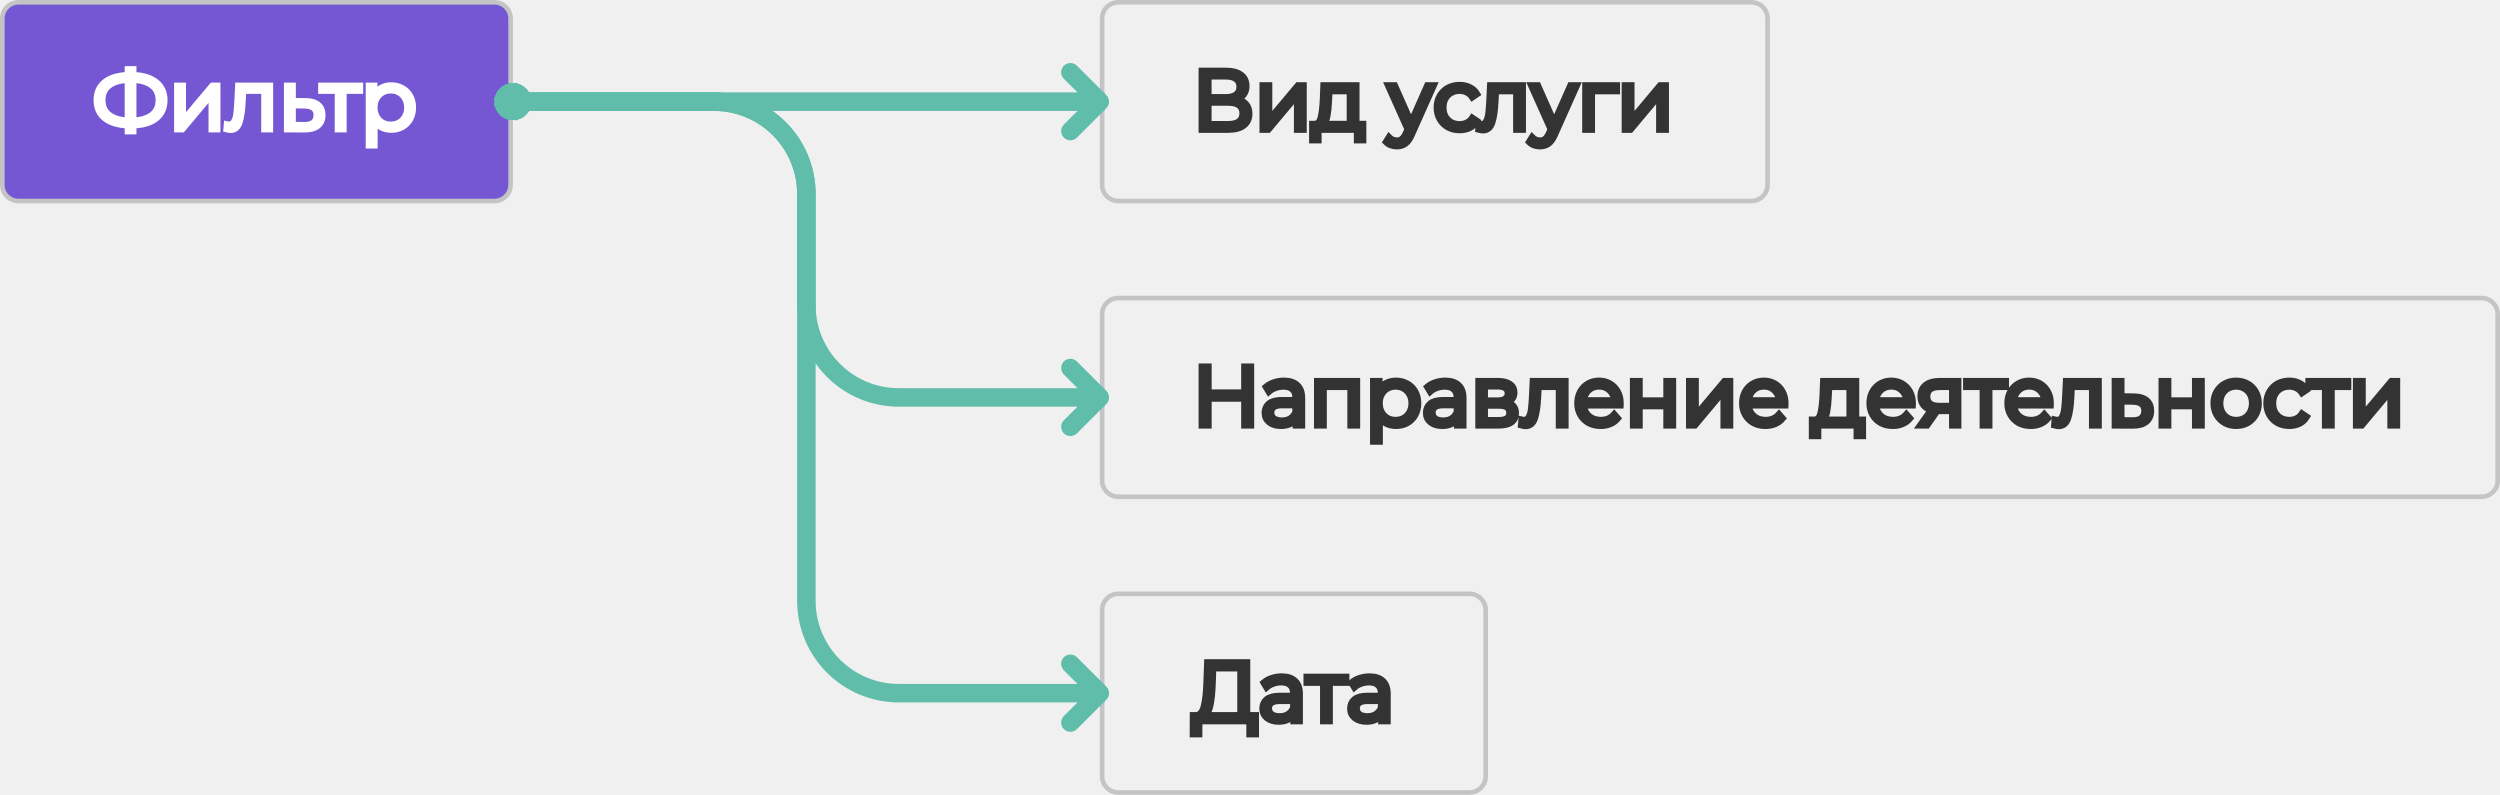
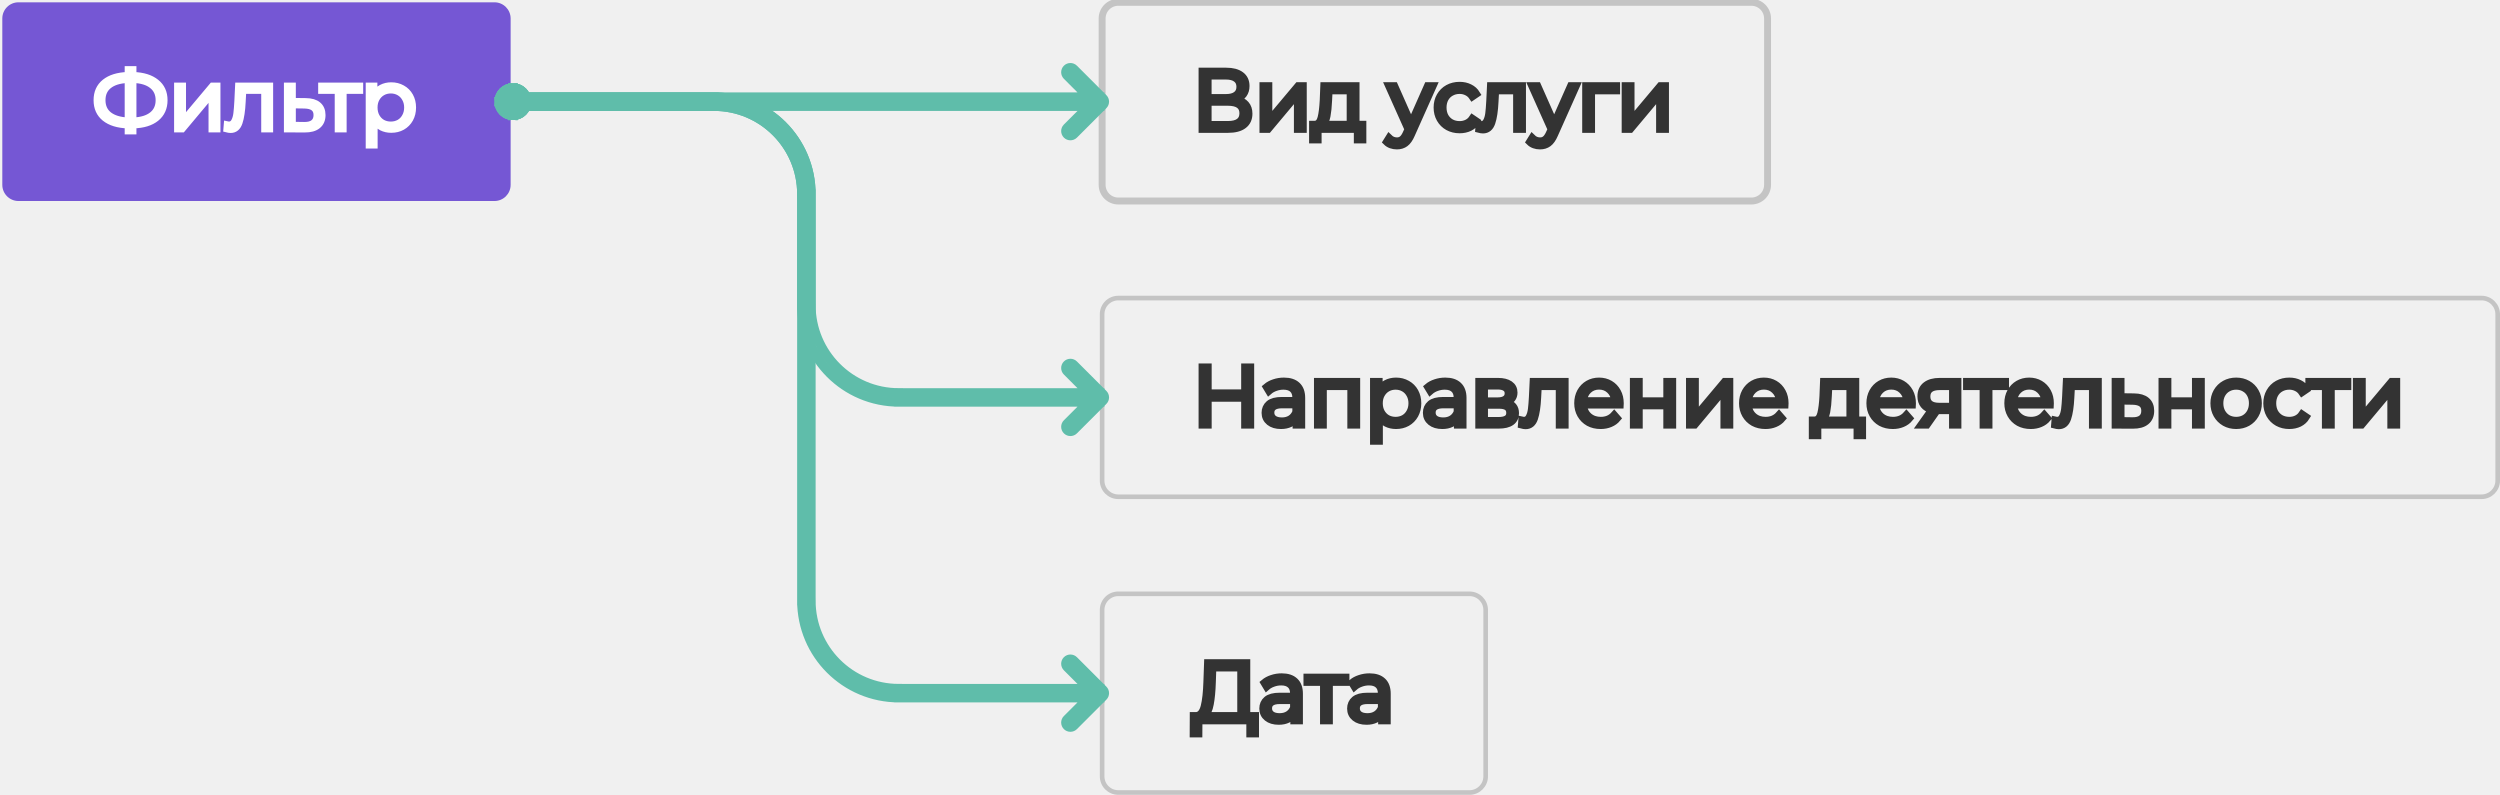
<svg xmlns="http://www.w3.org/2000/svg" width="541" height="172" viewBox="0 0 541 172" fill="none">
  <rect x="0.5" y="0.5" width="110" height="43" rx="3.5" fill="#7557D4" />
  <g style="fill:none; stroke: #FFFFFF; stroke-width: 1.3px ">
    <path d="M35.606 21.682C35.606 23.35 35.012 24.664 33.824 25.624C32.648 26.572 30.998 27.076 28.874 27.136V28.432H27.632V27.136C25.508 27.064 23.852 26.554 22.664 25.606C21.488 24.658 20.9 23.35 20.9 21.682C20.9 20.014 21.488 18.706 22.664 17.758C23.852 16.81 25.508 16.3 27.632 16.228V14.968H28.874V16.228C30.986 16.3 32.636 16.816 33.824 17.776C35.012 18.724 35.606 20.026 35.606 21.682ZM28.874 26.074C30.614 26.002 31.958 25.588 32.906 24.832C33.854 24.076 34.328 23.026 34.328 21.682C34.328 20.338 33.848 19.288 32.888 18.532C31.94 17.776 30.602 17.368 28.874 17.308V26.074ZM22.178 21.682C22.178 23.026 22.652 24.076 23.6 24.832C24.56 25.576 25.904 25.99 27.632 26.074V17.308C25.88 17.38 24.53 17.794 23.582 18.55C22.646 19.294 22.178 20.338 22.178 21.682ZM38.324 18.532H39.602V26.056L45.92 18.532H47.054V28H45.776V20.476L39.476 28H38.324V18.532ZM58.456 18.532V28H57.178V19.666H52.642L52.516 22.006C52.42 23.974 52.192 25.486 51.832 26.542C51.472 27.598 50.83 28.126 49.906 28.126C49.654 28.126 49.348 28.078 48.988 27.982L49.078 26.884C49.294 26.932 49.444 26.956 49.528 26.956C50.02 26.956 50.392 26.728 50.644 26.272C50.896 25.816 51.064 25.252 51.148 24.58C51.232 23.908 51.304 23.02 51.364 21.916L51.526 18.532H58.456ZM66.157 21.88C67.346 21.892 68.246 22.156 68.858 22.672C69.481 23.188 69.793 23.932 69.793 24.904C69.793 25.912 69.457 26.686 68.785 27.226C68.126 27.766 67.165 28.03 65.906 28.018L62.09 28V18.532H63.367V21.844L66.157 21.88ZM65.834 27.046C66.71 27.058 67.37 26.884 67.814 26.524C68.269 26.152 68.498 25.612 68.498 24.904C68.498 24.208 68.275 23.692 67.832 23.356C67.388 23.02 66.722 22.846 65.834 22.834L63.367 22.798V27.01L65.834 27.046ZM77.943 19.666H74.361V28H73.083V19.666H69.501V18.532H77.943V19.666ZM84.669 18.46C85.557 18.46 86.361 18.664 87.081 19.072C87.801 19.468 88.365 20.032 88.773 20.764C89.181 21.496 89.385 22.33 89.385 23.266C89.385 24.214 89.181 25.054 88.773 25.786C88.365 26.518 87.801 27.088 87.081 27.496C86.373 27.892 85.569 28.09 84.669 28.09C83.901 28.09 83.205 27.934 82.581 27.622C81.969 27.298 81.465 26.83 81.069 26.218V31.492H79.791V18.532H81.015V20.404C81.399 19.78 81.903 19.3 82.527 18.964C83.163 18.628 83.877 18.46 84.669 18.46ZM84.579 26.956C85.239 26.956 85.839 26.806 86.379 26.506C86.919 26.194 87.339 25.756 87.639 25.192C87.951 24.628 88.107 23.986 88.107 23.266C88.107 22.546 87.951 21.91 87.639 21.358C87.339 20.794 86.919 20.356 86.379 20.044C85.839 19.732 85.239 19.576 84.579 19.576C83.907 19.576 83.301 19.732 82.761 20.044C82.233 20.356 81.813 20.794 81.501 21.358C81.201 21.91 81.051 22.546 81.051 23.266C81.051 23.986 81.201 24.628 81.501 25.192C81.813 25.756 82.233 26.194 82.761 26.506C83.301 26.806 83.907 26.956 84.579 26.956Z" />
  </g>
-   <rect x="0.5" y="0.5" width="110" height="43" rx="3.5" stroke="#C4C4C4" />
  <g style="fill:none; stroke: #333333; stroke-width: 1.5px ">
    <path d="M267.594 21.502C268.47 21.682 269.136 22.036 269.592 22.564C270.048 23.08 270.276 23.758 270.276 24.598C270.276 25.69 269.886 26.53 269.106 27.118C268.338 27.706 267.204 28 265.704 28H260.124V15.4H265.362C266.706 15.4 267.756 15.676 268.512 16.228C269.268 16.78 269.646 17.578 269.646 18.622C269.646 19.33 269.466 19.93 269.106 20.422C268.746 20.902 268.242 21.262 267.594 21.502ZM261.438 21.106H265.29C266.262 21.106 267.006 20.908 267.522 20.512C268.05 20.116 268.314 19.54 268.314 18.784C268.314 18.028 268.05 17.452 267.522 17.056C267.006 16.66 266.262 16.462 265.29 16.462H261.438V21.106ZM265.704 26.938C267.876 26.938 268.962 26.128 268.962 24.508C268.962 22.924 267.876 22.132 265.704 22.132H261.438V26.938H265.704ZM273.3 18.532H274.578V26.056L280.896 18.532H282.03V28H280.752V20.476L274.452 28H273.3V18.532ZM294.927 26.884V30.286H293.721V28H285.243V30.286H284.037V26.884H284.577C285.213 26.848 285.645 26.38 285.873 25.48C286.101 24.58 286.257 23.32 286.341 21.7L286.467 18.532H293.451V26.884H294.927ZM287.511 21.772C287.451 23.116 287.337 24.226 287.169 25.102C287.001 25.966 286.701 26.56 286.269 26.884H292.173V19.666H287.619L287.511 21.772ZM310.175 18.532L305.441 29.134C305.057 30.022 304.613 30.652 304.109 31.024C303.605 31.396 302.999 31.582 302.291 31.582C301.835 31.582 301.409 31.51 301.013 31.366C300.617 31.222 300.275 31.006 299.987 30.718L300.581 29.764C301.061 30.244 301.637 30.484 302.309 30.484C302.741 30.484 303.107 30.364 303.407 30.124C303.719 29.884 304.007 29.476 304.271 28.9L304.685 27.982L300.455 18.532H301.787L305.351 26.578L308.915 18.532H310.175ZM315.862 28.09C314.926 28.09 314.086 27.886 313.342 27.478C312.61 27.07 312.034 26.5 311.614 25.768C311.194 25.024 310.984 24.19 310.984 23.266C310.984 22.342 311.194 21.514 311.614 20.782C312.034 20.05 312.61 19.48 313.342 19.072C314.086 18.664 314.926 18.46 315.862 18.46C316.678 18.46 317.404 18.622 318.04 18.946C318.688 19.258 319.198 19.72 319.57 20.332L318.616 20.98C318.304 20.512 317.908 20.164 317.428 19.936C316.948 19.696 316.426 19.576 315.862 19.576C315.178 19.576 314.56 19.732 314.008 20.044C313.468 20.344 313.042 20.776 312.73 21.34C312.43 21.904 312.28 22.546 312.28 23.266C312.28 23.998 312.43 24.646 312.73 25.21C313.042 25.762 313.468 26.194 314.008 26.506C314.56 26.806 315.178 26.956 315.862 26.956C316.426 26.956 316.948 26.842 317.428 26.614C317.908 26.386 318.304 26.038 318.616 25.57L319.57 26.218C319.198 26.83 318.688 27.298 318.04 27.622C317.392 27.934 316.666 28.09 315.862 28.09ZM329.468 18.532V28H328.19V19.666H323.654L323.528 22.006C323.432 23.974 323.204 25.486 322.844 26.542C322.484 27.598 321.842 28.126 320.918 28.126C320.666 28.126 320.36 28.078 320 27.982L320.09 26.884C320.306 26.932 320.456 26.956 320.54 26.956C321.032 26.956 321.404 26.728 321.656 26.272C321.908 25.816 322.076 25.252 322.16 24.58C322.244 23.908 322.316 23.02 322.376 21.916L322.538 18.532H329.468ZM341.147 18.532L336.413 29.134C336.029 30.022 335.585 30.652 335.081 31.024C334.577 31.396 333.971 31.582 333.263 31.582C332.807 31.582 332.381 31.51 331.985 31.366C331.589 31.222 331.247 31.006 330.959 30.718L331.553 29.764C332.033 30.244 332.609 30.484 333.281 30.484C333.713 30.484 334.079 30.364 334.379 30.124C334.691 29.884 334.979 29.476 335.243 28.9L335.657 27.982L331.427 18.532H332.759L336.323 26.578L339.887 18.532H341.147ZM349.834 19.666H344.416V28H343.138V18.532H349.834V19.666ZM351.681 18.532H352.959V26.056L359.277 18.532H360.411V28H359.133V20.476L352.833 28H351.681V18.532Z" />
+     <rect x="238.5" y="0.5" width="144" height="43" rx="3.5" stroke="#C4C4C4" />
  </g>
-   <rect x="238.5" y="0.5" width="144" height="43" rx="3.5" stroke="#C4C4C4" />
  <g style="fill:none; stroke: #333333; stroke-width: 1.5px ">
    <path d="M270.654 79.4V92H269.34V86.186H261.456V92H260.124V79.4H261.456V85.016H269.34V79.4H270.654ZM277.859 82.46C279.095 82.46 280.043 82.772 280.703 83.396C281.363 84.008 281.693 84.92 281.693 86.132V92H280.469V90.524C280.181 91.016 279.755 91.4 279.191 91.676C278.639 91.952 277.979 92.09 277.211 92.09C276.155 92.09 275.315 91.838 274.691 91.334C274.067 90.83 273.755 90.164 273.755 89.336C273.755 88.532 274.043 87.884 274.619 87.392C275.207 86.9 276.137 86.654 277.409 86.654H280.415V86.078C280.415 85.262 280.187 84.644 279.731 84.224C279.275 83.792 278.609 83.576 277.733 83.576C277.133 83.576 276.557 83.678 276.005 83.882C275.453 84.074 274.979 84.344 274.583 84.692L274.007 83.738C274.487 83.33 275.063 83.018 275.735 82.802C276.407 82.574 277.115 82.46 277.859 82.46ZM277.409 91.082C278.129 91.082 278.747 90.92 279.263 90.596C279.779 90.26 280.163 89.78 280.415 89.156V87.608H277.445C275.825 87.608 275.015 88.172 275.015 89.3C275.015 89.852 275.225 90.29 275.645 90.614C276.065 90.926 276.653 91.082 277.409 91.082ZM293.591 82.532V92H292.313V83.666H286.373V92H285.095V82.532H293.591ZM302.102 82.46C302.99 82.46 303.794 82.664 304.514 83.072C305.234 83.468 305.798 84.032 306.206 84.764C306.614 85.496 306.818 86.33 306.818 87.266C306.818 88.214 306.614 89.054 306.206 89.786C305.798 90.518 305.234 91.088 304.514 91.496C303.806 91.892 303.002 92.09 302.102 92.09C301.334 92.09 300.638 91.934 300.014 91.622C299.402 91.298 298.898 90.83 298.502 90.218V95.492H297.224V82.532H298.448V84.404C298.832 83.78 299.336 83.3 299.96 82.964C300.596 82.628 301.31 82.46 302.102 82.46ZM302.012 90.956C302.672 90.956 303.272 90.806 303.812 90.506C304.352 90.194 304.772 89.756 305.072 89.192C305.384 88.628 305.54 87.986 305.54 87.266C305.54 86.546 305.384 85.91 305.072 85.358C304.772 84.794 304.352 84.356 303.812 84.044C303.272 83.732 302.672 83.576 302.012 83.576C301.34 83.576 300.734 83.732 300.194 84.044C299.666 84.356 299.246 84.794 298.934 85.358C298.634 85.91 298.484 86.546 298.484 87.266C298.484 87.986 298.634 88.628 298.934 89.192C299.246 89.756 299.666 90.194 300.194 90.506C300.734 90.806 301.34 90.956 302.012 90.956ZM312.769 82.46C314.005 82.46 314.953 82.772 315.613 83.396C316.273 84.008 316.603 84.92 316.603 86.132V92H315.379V90.524C315.091 91.016 314.665 91.4 314.101 91.676C313.549 91.952 312.889 92.09 312.121 92.09C311.065 92.09 310.225 91.838 309.601 91.334C308.977 90.83 308.665 90.164 308.665 89.336C308.665 88.532 308.953 87.884 309.529 87.392C310.117 86.9 311.047 86.654 312.319 86.654H315.325V86.078C315.325 85.262 315.097 84.644 314.641 84.224C314.185 83.792 313.519 83.576 312.643 83.576C312.043 83.576 311.467 83.678 310.915 83.882C310.363 84.074 309.889 84.344 309.493 84.692L308.917 83.738C309.397 83.33 309.973 83.018 310.645 82.802C311.317 82.574 312.025 82.46 312.769 82.46ZM312.319 91.082C313.039 91.082 313.657 90.92 314.173 90.596C314.689 90.26 315.073 89.78 315.325 89.156V87.608H312.355C310.735 87.608 309.925 88.172 309.925 89.3C309.925 89.852 310.135 90.29 310.555 90.614C310.975 90.926 311.563 91.082 312.319 91.082ZM326.036 87.104C327.32 87.404 327.962 88.178 327.962 89.426C327.962 90.254 327.656 90.89 327.044 91.334C326.432 91.778 325.52 92 324.308 92H320.006V82.532H324.182C325.262 82.532 326.108 82.742 326.72 83.162C327.332 83.582 327.638 84.182 327.638 84.962C327.638 85.478 327.494 85.922 327.206 86.294C326.93 86.654 326.54 86.924 326.036 87.104ZM321.248 86.744H324.092C324.824 86.744 325.382 86.606 325.766 86.33C326.162 86.054 326.36 85.652 326.36 85.124C326.36 84.596 326.162 84.2 325.766 83.936C325.382 83.672 324.824 83.54 324.092 83.54H321.248V86.744ZM324.254 90.992C325.07 90.992 325.682 90.86 326.09 90.596C326.498 90.332 326.702 89.918 326.702 89.354C326.702 88.79 326.516 88.376 326.144 88.112C325.772 87.836 325.184 87.698 324.38 87.698H321.248V90.992H324.254ZM338.697 82.532V92H337.419V83.666H332.883L332.757 86.006C332.661 87.974 332.433 89.486 332.073 90.542C331.713 91.598 331.071 92.126 330.147 92.126C329.895 92.126 329.589 92.078 329.229 91.982L329.319 90.884C329.535 90.932 329.685 90.956 329.769 90.956C330.261 90.956 330.633 90.728 330.885 90.272C331.137 89.816 331.305 89.252 331.389 88.58C331.473 87.908 331.545 87.02 331.605 85.916L331.767 82.532H338.697ZM350.61 87.662H342.69C342.762 88.646 343.14 89.444 343.824 90.056C344.508 90.656 345.372 90.956 346.416 90.956C347.004 90.956 347.544 90.854 348.036 90.65C348.528 90.434 348.954 90.122 349.314 89.714L350.034 90.542C349.614 91.046 349.086 91.43 348.45 91.694C347.826 91.958 347.136 92.09 346.38 92.09C345.408 92.09 344.544 91.886 343.788 91.478C343.044 91.058 342.462 90.482 342.042 89.75C341.622 89.018 341.412 88.19 341.412 87.266C341.412 86.342 341.61 85.514 342.006 84.782C342.414 84.05 342.966 83.48 343.662 83.072C344.37 82.664 345.162 82.46 346.038 82.46C346.914 82.46 347.7 82.664 348.396 83.072C349.092 83.48 349.638 84.05 350.034 84.782C350.43 85.502 350.628 86.33 350.628 87.266L350.61 87.662ZM346.038 83.558C345.126 83.558 344.358 83.852 343.734 84.44C343.122 85.016 342.774 85.772 342.69 86.708H349.404C349.32 85.772 348.966 85.016 348.342 84.44C347.73 83.852 346.962 83.558 346.038 83.558ZM353.457 82.532H354.735V86.726H360.693V82.532H361.971V92H360.693V87.824H354.735V92H353.457V82.532ZM365.603 82.532H366.881V90.056L373.199 82.532H374.333V92H373.055V84.476L366.755 92H365.603V82.532ZM386.276 87.662H378.356C378.428 88.646 378.806 89.444 379.49 90.056C380.174 90.656 381.038 90.956 382.082 90.956C382.67 90.956 383.21 90.854 383.702 90.65C384.194 90.434 384.62 90.122 384.98 89.714L385.7 90.542C385.28 91.046 384.752 91.43 384.116 91.694C383.492 91.958 382.802 92.09 382.046 92.09C381.074 92.09 380.21 91.886 379.454 91.478C378.71 91.058 378.128 90.482 377.708 89.75C377.288 89.018 377.078 88.19 377.078 87.266C377.078 86.342 377.276 85.514 377.672 84.782C378.08 84.05 378.632 83.48 379.328 83.072C380.036 82.664 380.828 82.46 381.704 82.46C382.58 82.46 383.366 82.664 384.062 83.072C384.758 83.48 385.304 84.05 385.7 84.782C386.096 85.502 386.294 86.33 386.294 87.266L386.276 87.662ZM381.704 83.558C380.792 83.558 380.024 83.852 379.4 84.44C378.788 85.016 378.44 85.772 378.356 86.708H385.07C384.986 85.772 384.632 85.016 384.008 84.44C383.396 83.852 382.628 83.558 381.704 83.558ZM403.068 90.884V94.286H401.862V92H393.384V94.286H392.178V90.884H392.718C393.354 90.848 393.786 90.38 394.014 89.48C394.242 88.58 394.398 87.32 394.482 85.7L394.608 82.532H401.592V90.884H403.068ZM395.652 85.772C395.592 87.116 395.478 88.226 395.31 89.102C395.142 89.966 394.842 90.56 394.41 90.884H400.314V83.666H395.76L395.652 85.772ZM413.838 87.662H405.918C405.99 88.646 406.368 89.444 407.052 90.056C407.736 90.656 408.6 90.956 409.644 90.956C410.232 90.956 410.772 90.854 411.264 90.65C411.756 90.434 412.182 90.122 412.542 89.714L413.262 90.542C412.842 91.046 412.314 91.43 411.678 91.694C411.054 91.958 410.364 92.09 409.608 92.09C408.636 92.09 407.772 91.886 407.016 91.478C406.272 91.058 405.69 90.482 405.27 89.75C404.85 89.018 404.64 88.19 404.64 87.266C404.64 86.342 404.838 85.514 405.234 84.782C405.642 84.05 406.194 83.48 406.89 83.072C407.598 82.664 408.39 82.46 409.266 82.46C410.142 82.46 410.928 82.664 411.624 83.072C412.32 83.48 412.866 84.05 413.262 84.782C413.658 85.502 413.856 86.33 413.856 87.266L413.838 87.662ZM409.266 83.558C408.354 83.558 407.586 83.852 406.962 84.44C406.35 85.016 406.002 85.772 405.918 86.708H412.632C412.548 85.772 412.194 85.016 411.57 84.44C410.958 83.852 410.19 83.558 409.266 83.558ZM423.694 82.532V92H422.524V88.868H419.554H419.194L416.998 92H415.612L417.97 88.688C417.238 88.484 416.674 88.136 416.278 87.644C415.882 87.152 415.684 86.528 415.684 85.772C415.684 84.716 416.044 83.912 416.764 83.36C417.484 82.808 418.468 82.532 419.716 82.532H423.694ZM416.98 85.808C416.98 87.212 417.874 87.914 419.662 87.914H422.524V83.666H419.752C417.904 83.666 416.98 84.38 416.98 85.808ZM433.998 83.666H430.416V92H429.138V83.666H425.556V82.532H433.998V83.666ZM443.686 87.662H435.766C435.838 88.646 436.216 89.444 436.9 90.056C437.584 90.656 438.448 90.956 439.492 90.956C440.08 90.956 440.62 90.854 441.112 90.65C441.604 90.434 442.03 90.122 442.39 89.714L443.11 90.542C442.69 91.046 442.162 91.43 441.526 91.694C440.902 91.958 440.212 92.09 439.456 92.09C438.484 92.09 437.62 91.886 436.864 91.478C436.12 91.058 435.538 90.482 435.118 89.75C434.698 89.018 434.488 88.19 434.488 87.266C434.488 86.342 434.686 85.514 435.082 84.782C435.49 84.05 436.042 83.48 436.738 83.072C437.446 82.664 438.238 82.46 439.114 82.46C439.99 82.46 440.776 82.664 441.472 83.072C442.168 83.48 442.714 84.05 443.11 84.782C443.506 85.502 443.704 86.33 443.704 87.266L443.686 87.662ZM439.114 83.558C438.202 83.558 437.434 83.852 436.81 84.44C436.198 85.016 435.85 85.772 435.766 86.708H442.48C442.396 85.772 442.042 85.016 441.418 84.44C440.806 83.852 440.038 83.558 439.114 83.558ZM454.079 82.532V92H452.801V83.666H448.265L448.139 86.006C448.043 87.974 447.815 89.486 447.455 90.542C447.095 91.598 446.453 92.126 445.529 92.126C445.277 92.126 444.971 92.078 444.611 91.982L444.701 90.884C444.917 90.932 445.067 90.956 445.151 90.956C445.643 90.956 446.015 90.728 446.267 90.272C446.519 89.816 446.687 89.252 446.771 88.58C446.855 87.908 446.927 87.02 446.987 85.916L447.149 82.532H454.079ZM461.781 85.88C462.969 85.892 463.869 86.156 464.481 86.672C465.105 87.188 465.417 87.932 465.417 88.904C465.417 89.912 465.081 90.686 464.409 91.226C463.749 91.766 462.789 92.03 461.529 92.018L457.713 92V82.532H458.991V85.844L461.781 85.88ZM461.457 91.046C462.333 91.058 462.993 90.884 463.437 90.524C463.893 90.152 464.121 89.612 464.121 88.904C464.121 88.208 463.899 87.692 463.455 87.356C463.011 87.02 462.345 86.846 461.457 86.834L458.991 86.798V91.01L461.457 91.046ZM467.855 82.532H469.133V86.726H475.091V82.532H476.369V92H475.091V87.824H469.133V92H467.855V82.532ZM483.908 92.09C482.996 92.09 482.174 91.886 481.442 91.478C480.71 91.058 480.134 90.482 479.714 89.75C479.294 89.018 479.084 88.19 479.084 87.266C479.084 86.342 479.294 85.514 479.714 84.782C480.134 84.05 480.71 83.48 481.442 83.072C482.174 82.664 482.996 82.46 483.908 82.46C484.82 82.46 485.642 82.664 486.374 83.072C487.106 83.48 487.676 84.05 488.084 84.782C488.504 85.514 488.714 86.342 488.714 87.266C488.714 88.19 488.504 89.018 488.084 89.75C487.676 90.482 487.106 91.058 486.374 91.478C485.642 91.886 484.82 92.09 483.908 92.09ZM483.908 90.956C484.58 90.956 485.18 90.806 485.708 90.506C486.248 90.194 486.668 89.756 486.968 89.192C487.268 88.628 487.418 87.986 487.418 87.266C487.418 86.546 487.268 85.904 486.968 85.34C486.668 84.776 486.248 84.344 485.708 84.044C485.18 83.732 484.58 83.576 483.908 83.576C483.236 83.576 482.63 83.732 482.09 84.044C481.562 84.344 481.142 84.776 480.83 85.34C480.53 85.904 480.38 86.546 480.38 87.266C480.38 87.986 480.53 88.628 480.83 89.192C481.142 89.756 481.562 90.194 482.09 90.506C482.63 90.806 483.236 90.956 483.908 90.956ZM495.405 92.09C494.469 92.09 493.629 91.886 492.885 91.478C492.153 91.07 491.577 90.5 491.157 89.768C490.737 89.024 490.527 88.19 490.527 87.266C490.527 86.342 490.737 85.514 491.157 84.782C491.577 84.05 492.153 83.48 492.885 83.072C493.629 82.664 494.469 82.46 495.405 82.46C496.221 82.46 496.947 82.622 497.583 82.946C498.231 83.258 498.741 83.72 499.113 84.332L498.159 84.98C497.847 84.512 497.451 84.164 496.971 83.936C496.491 83.696 495.969 83.576 495.405 83.576C494.721 83.576 494.103 83.732 493.551 84.044C493.011 84.344 492.585 84.776 492.273 85.34C491.973 85.904 491.823 86.546 491.823 87.266C491.823 87.998 491.973 88.646 492.273 89.21C492.585 89.762 493.011 90.194 493.551 90.506C494.103 90.806 494.721 90.956 495.405 90.956C495.969 90.956 496.491 90.842 496.971 90.614C497.451 90.386 497.847 90.038 498.159 89.57L499.113 90.218C498.741 90.83 498.231 91.298 497.583 91.622C496.935 91.934 496.209 92.09 495.405 92.09ZM508.072 83.666H504.49V92H503.212V83.666H499.63V82.532H508.072V83.666ZM509.92 82.532H511.198V90.056L517.516 82.532H518.65V92H517.372V84.476L511.072 92H509.92V82.532Z" />
  </g>
  <rect x="238.5" y="64.5" width="302" height="43" rx="3.5" stroke="#C4C4C4" />
  <g style="fill:none; stroke: #333333; stroke-width: 1.5px ">
    <path d="M271.698 154.848V158.826H270.456V156H259.458L259.44 158.826H258.198L258.216 154.848H258.846C259.674 154.8 260.25 154.146 260.574 152.886C260.898 151.614 261.096 149.814 261.168 147.486L261.312 143.4H269.808V154.848H271.698ZM262.356 147.612C262.296 149.532 262.146 151.116 261.906 152.364C261.678 153.6 261.288 154.428 260.736 154.848H268.494V144.552H262.464L262.356 147.612ZM277.367 146.46C278.603 146.46 279.551 146.772 280.211 147.396C280.871 148.008 281.201 148.92 281.201 150.132V156H279.977V154.524C279.689 155.016 279.263 155.4 278.699 155.676C278.147 155.952 277.487 156.09 276.719 156.09C275.663 156.09 274.823 155.838 274.199 155.334C273.575 154.83 273.263 154.164 273.263 153.336C273.263 152.532 273.551 151.884 274.127 151.392C274.715 150.9 275.645 150.654 276.917 150.654H279.923V150.078C279.923 149.262 279.695 148.644 279.239 148.224C278.783 147.792 278.117 147.576 277.241 147.576C276.641 147.576 276.065 147.678 275.513 147.882C274.961 148.074 274.487 148.344 274.091 148.692L273.515 147.738C273.995 147.33 274.571 147.018 275.243 146.802C275.915 146.574 276.623 146.46 277.367 146.46ZM276.917 155.082C277.637 155.082 278.255 154.92 278.771 154.596C279.287 154.26 279.671 153.78 279.923 153.156V151.608H276.953C275.333 151.608 274.523 152.172 274.523 153.3C274.523 153.852 274.733 154.29 275.153 154.614C275.573 154.926 276.161 155.082 276.917 155.082ZM291.263 147.666H287.681V156H286.403V147.666H282.821V146.532H291.263V147.666ZM296.369 146.46C297.605 146.46 298.553 146.772 299.213 147.396C299.873 148.008 300.203 148.92 300.203 150.132V156H298.979V154.524C298.691 155.016 298.265 155.4 297.701 155.676C297.149 155.952 296.489 156.09 295.721 156.09C294.665 156.09 293.825 155.838 293.201 155.334C292.577 154.83 292.265 154.164 292.265 153.336C292.265 152.532 292.553 151.884 293.129 151.392C293.717 150.9 294.647 150.654 295.919 150.654H298.925V150.078C298.925 149.262 298.697 148.644 298.241 148.224C297.785 147.792 297.119 147.576 296.243 147.576C295.643 147.576 295.067 147.678 294.515 147.882C293.963 148.074 293.489 148.344 293.093 148.692L292.517 147.738C292.997 147.33 293.573 147.018 294.245 146.802C294.917 146.574 295.625 146.46 296.369 146.46ZM295.919 155.082C296.639 155.082 297.257 154.92 297.773 154.596C298.289 154.26 298.673 153.78 298.925 153.156V151.608H295.955C294.335 151.608 293.525 152.172 293.525 153.3C293.525 153.852 293.735 154.29 294.155 154.614C294.575 154.926 295.163 155.082 295.919 155.082Z" />
  </g>
  <rect x="238.5" y="128.5" width="83" height="43" rx="3.5" stroke="#C4C4C4" />
  <g style="fill:none; stroke: #C4C4C4; stroke-width: 1.5px ">
    <path d="M111 20C109.889 20 109 20.889 109 22C109 23.111 109.889 24 111 24C112.111 24 113 23.111 113 22C113 20.889 112.111 20 111 20Z" />
  </g>
  <g style="fill:none; stroke: #5FBDAA; stroke-width: 2px ">
    <path d="M238.707 22.707C239.098 22.317 239.098 21.683 238.707 21.293L232.343 14.929C231.953 14.538 231.319 14.538 230.929 14.929C230.538 15.319 230.538 15.953 230.929 16.343L236.586 22L230.929 27.657C230.538 28.047 230.538 28.68 230.929 29.071C231.319 29.462 231.953 29.462 232.343 29.071L238.707 22.707ZM110 22C110 21.441 110.441 21 111 21V19C109.337 19 108 20.337 108 22H110ZM111 21C111.559 21 112 21.441 112 22H114C114 20.337 112.663 19 111 19V21ZM112 22C112 22.559 111.559 23 111 23V25C112.663 25 114 23.663 114 22H112ZM111 23C110.441 23 110 22.559 110 22H108C108 23.663 109.337 25 111 25V23ZM113 23H238V21H113V23Z" />
  </g>
  <g style="fill:none; stroke: #C4C4C4; stroke-width: 2px ">
    <path d="M111 20C109.889 20 109 20.889 109 22C109 23.111 109.889 24 111 24C112.111 24 113 23.111 113 22C113 20.889 112.111 20 111 20Z" />
  </g>
  <g style="fill:none; stroke: #5FBDAA; stroke-width: 2px ">
    <path d="M238.707 86.707C239.098 86.317 239.098 85.683 238.707 85.293L232.343 78.929C231.953 78.538 231.319 78.538 230.929 78.929C230.538 79.32 230.538 79.953 230.929 80.343L236.586 86L230.929 91.657C230.538 92.047 230.538 92.68 230.929 93.071C231.319 93.462 231.953 93.462 232.343 93.071L238.707 86.707ZM110 22C110 21.441 110.441 21 111 21V19C109.337 19 108 20.337 108 22H110ZM111 21C111.559 21 112 21.441 112 22H114C114 20.337 112.663 19 111 19V21ZM112 22C112 22.559 111.559 23 111 23V25C112.663 25 114 23.663 114 22H112ZM111 23C110.441 23 110 22.559 110 22H108C108 23.663 109.337 25 111 25V23ZM113 23H154.5V21H113V23ZM173.5 42V66H175.5V42H173.5ZM194.5 87H238V85H194.5V87ZM173.5 66C173.5 77.598 182.902 87 194.5 87V85C184.007 85 175.5 76.493 175.5 66H173.5ZM154.5 23C164.993 23 173.5 31.507 173.5 42H175.5C175.5 30.402 166.098 21 154.5 21V23Z" />
  </g>
  <g style="fill:none; stroke: #C4C4C4; stroke-width: 2px ">
    <path d="M111 20C109.889 20 109 20.889 109 22C109 23.111 109.889 24 111 24C112.111 24 113 23.111 113 22C113 20.889 112.111 20 111 20Z" />
  </g>
  <g style="fill:none; stroke: #5FBDAA; stroke-width: 2px ">
    <path d="M238.707 150.707C239.098 150.317 239.098 149.683 238.707 149.293L232.343 142.929C231.953 142.538 231.319 142.538 230.929 142.929C230.538 143.319 230.538 143.953 230.929 144.343L236.586 150L230.929 155.657C230.538 156.047 230.538 156.681 230.929 157.071C231.319 157.462 231.953 157.462 232.343 157.071L238.707 150.707ZM110 22C110 21.441 110.441 21 111 21V19C109.337 19 108 20.337 108 22H110ZM111 21C111.559 21 112 21.441 112 22H114C114 20.337 112.663 19 111 19V21ZM112 22C112 22.559 111.559 23 111 23V25C112.663 25 114 23.663 114 22H112ZM111 23C110.441 23 110 22.559 110 22H108C108 23.663 109.337 25 111 25V23ZM113 23H154.5V21H113V23ZM173.5 42V130H175.5V42H173.5ZM194.5 151H238V149H194.5V151ZM173.5 130C173.5 141.598 182.902 151 194.5 151V149C184.007 149 175.5 140.493 175.5 130H173.5ZM154.5 23C164.993 23 173.5 31.507 173.5 42H175.5C175.5 30.402 166.098 21 154.5 21V23Z" fill="#5FBDAA" />
  </g>
</svg>
